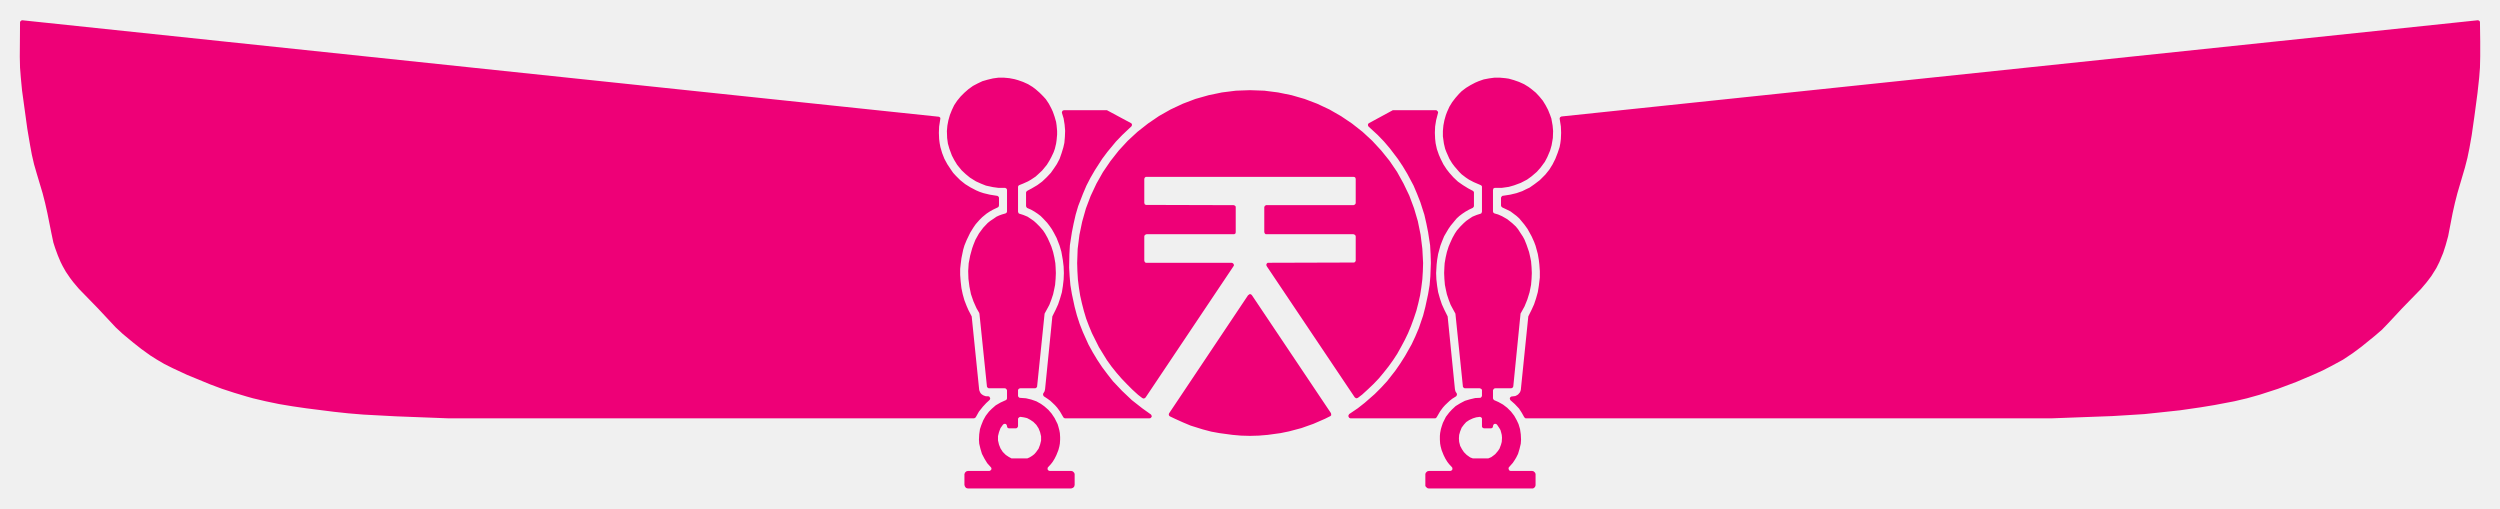
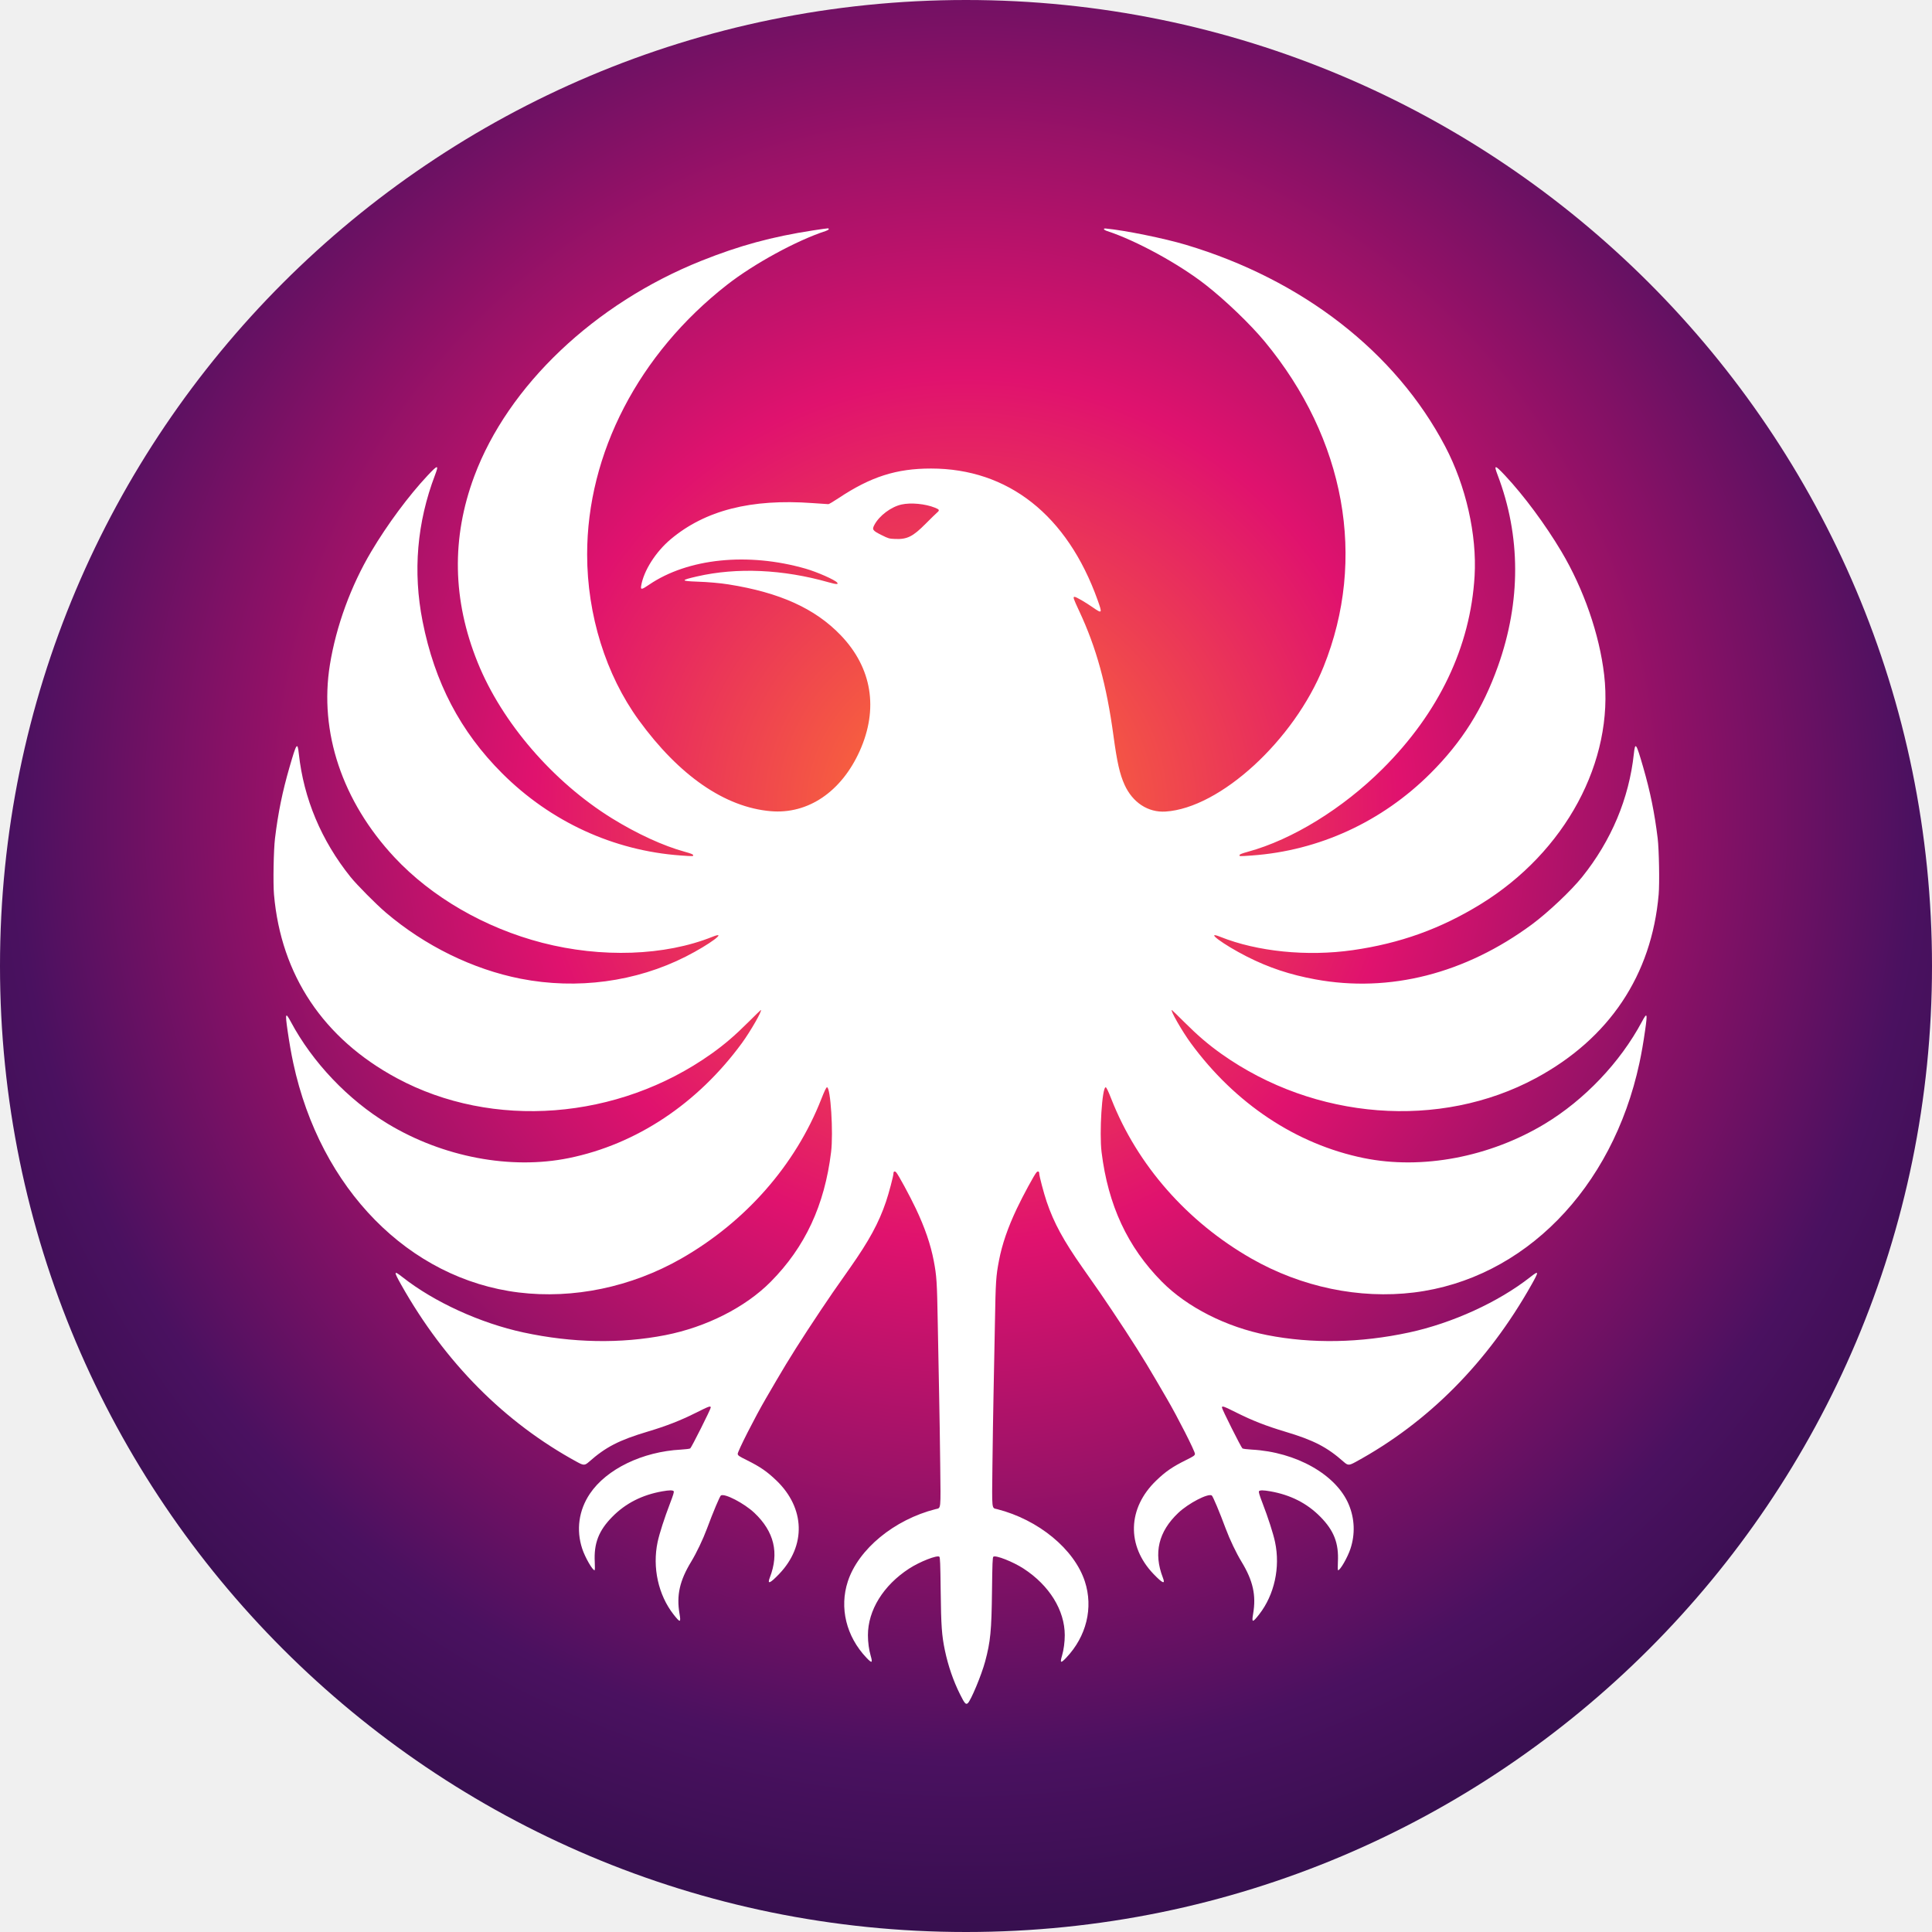
- <svg xmlns="http://www.w3.org/2000/svg" width="998" height="203" viewBox="0 0 998 203" fill="none">
-   <path fill-rule="evenodd" clip-rule="evenodd" d="M602.9 77.7L599.7 78.2L599.5 78.4L599.2 78.9V82L599.3 82.4L599.7 82.8L601.6 83.7L603 84.4L604.2 85.3L605.4 86.2L606.5 87.2L607.5 88.4L608.5 89.6L609.8 91.4L611.4 94.3L612.4 96.5L613 98.1L613.9 101.4L614.3 103.8L614.5 105.5L614.7 108.2V110.8L614.3 114.1L613.9 116.6L613.2 119.1L612.4 121.5L611.4 123.7L610.1 126.3L607.1 155.7L606.9 156.3L606.7 156.7L606 157.5L605.5 157.8L604.9 158.1L603.3 158.3L602.9 158.6L602.7 159L602.8 159.4L602.9 159.7L604.7 161.3L606.4 163.1L607.5 164.8L608.5 166.6L609 167H819L843.2 166.1L849.8 165.7L856.1 165.3L861.8 164.7L870.2 163.8L878.5 162.6L884 161.7L891.9 160.2L897 159L902 157.6L909.4 155.2L916.6 152.5L923.2 149.7L927.2 147.9L930.7 146.1L935.3 143.6L939.2 141L942.7 138.4L948 134.1L950.9 131.6L953.4 129L959 123L966.5 115.3L968.7 112.7L970.6 110.2L972.6 107L973.8 104.6L975.3 101L976.3 97.9L977.3 94.3L979.1 85L980 81L981 77.1L984 66.9L985 63L985.8 59.1L986.7 54L987.8 46.3L989 37.3L989.7 30.9L990 27L990.1 22.6V16.4L990 8.8L989.9 8.5L989.7 8.3L989.3 8.1H989L623.3 46.5L622.8 46.8L622.7 47L622.6 47.3L623.1 50.5L623.2 53L623.1 55.5L622.9 57.1L622.6 58.7L621.8 61.1L620.9 63.4L619.8 65.6L618.5 67.7L616.9 69.7L615.8 70.8L614.7 71.9L612.6 73.5L610.6 74.9L609.1 75.6L607.7 76.3L605.4 77.1L602.9 77.7ZM576 54.4L576.4 57.3L576.9 59.4L577.4 60.7L578.6 63.4L579.7 65.2L580.6 66.4L582.5 68.6L583.5 69.6L585.2 70.9L586.4 71.7L588.3 72.7L591.1 73.9L591.5 74.2L591.6 74.5V84.5L591.5 84.8L591.4 85.1L591.1 85.3L589.5 85.8L587.8 86.5L586.3 87.5L585.3 88.2L584.3 89.1L582.9 90.5L581.6 92L580.8 93.2L579.8 95L578.9 97L578.3 98.4L577.6 100.6L577.1 102.8L576.7 105.1L576.6 106.7L576.5 109L576.6 111.3L576.8 113.7L577.1 115.2L577.6 117.5L578.3 119.6L579.1 121.7L579.8 123L581 125.2L584 154.4L584.3 154.8L584.7 155H590.7L591 155.1L591.4 155.3L591.6 155.7V158L591.4 158.5L591 158.8L588.9 158.9L586.8 159.4L584.8 160L582.9 161L581.1 162.1L579.6 163.5L578.5 164.7L577.2 166.4L576.5 167.8L576 168.8L575.5 170.3L575.2 171.3L574.9 172.9L574.8 174V175.5L574.9 177.1L575.1 178.2L575.5 179.7L576.3 181.7L577 183.1L577.8 184.4L578.5 185.3L579.7 186.6L579.8 186.9V187.4L579.5 187.8L579 188H570.4L570 188.1L569.7 188.2L569.2 188.7L569 189.2V194L569.2 194.3L569.6 194.7L569.9 194.9L570.4 195H612L612.3 194.8L612.7 194.5L612.9 194.1L613 193.7V189.2L612.8 188.7L612.4 188.3L612.1 188.1L611.6 188H603L602.5 187.8L602.3 187.4L602.2 187L602.3 186.6L603.9 184.8L604.7 183.6L605.3 182.6L606 181.2L606.6 179.2L607.1 177.1L607.2 175.5L607.1 173.4L606.8 171.3L606.2 169.3L605.5 167.8L604.5 166L603.2 164.3L601.7 162.8L600 161.5L598.2 160.5L596.4 159.7L596.1 159.3L596 159V155.8L596.2 155.4L596.5 155.1L596.9 155H603.3L603.8 154.8L604.1 154.3L607 125.2L608.6 122.3L609.7 119.6L610.6 116.7L611.2 113.7L611.4 111.3L611.5 109L611.4 106.7L611.2 104.3L610.9 102.8L610.4 100.6L609.4 97.7L608.6 95.7L607.9 94.4L607.1 93.2L606 91.5L605.1 90.4L603.7 89.1L601.7 87.5L599.6 86.3L598 85.6L596.6 85.2L596.3 85L596.1 84.8L596 84.4V75.8L596.2 75.2L596.7 75H599.5L602.3 74.6L604.4 74L607.1 73L609.6 71.7L611.4 70.4L613.5 68.6L615 66.9L616.7 64.6L617.7 62.7L618.8 60.1L619.4 58L619.9 55.1L620 52.3L619.8 50.1L619.3 47.3L618.8 45.9L618 43.9L617 42L615.9 40.2L614.5 38.5L613.1 37L611.4 35.6L610.2 34.7L608.4 33.6L606.4 32.7L604.4 32L602.3 31.4L600.9 31.2L598.7 31H596.6L594.4 31.3L592.3 31.7L590.3 32.4L588.9 33L587 34L585.2 35.1L583.5 36.4L582.4 37.5L581 39.1L579.7 40.8L578.6 42.6L577.7 44.6L577.2 45.9L576.6 48L576.2 50.1L576 52.3V54.4ZM588 183L587.7 182.9L586.9 182.6L585.5 181.6L584.4 180.5L583.6 179.3L582.9 178L582.5 176.4L582.4 175L582.5 173.6L582.9 172.2L583.5 170.7L584.4 169.5L585.3 168.5L586.5 167.7L588 167L589.3 166.6L590.8 166.4L591.3 166.6L591.6 167V170.3L591.8 170.7L592.1 170.9L592.5 171H595.3L595.7 170.8L595.9 170.6L596.1 169.7L596.4 169.3L596.7 169.2H597.1L597.3 169.3L597.6 169.5L598.6 171L599 171.7L599.3 172.8L599.5 173.6L599.6 174.7L599.5 176.4L599.2 177.5L598.9 178.3L598.6 179.1L598 180L596.9 181.3L596 182L595.3 182.5L594.1 183H588ZM538.6 165.3L538.3 165.8V166.3L538.6 166.8L539.1 167H572.9L573.2 166.9L573.5 166.6L574.9 164.2L576 162.7L576.9 161.7L578.7 160L579.7 159.2L581.3 158.2L581.6 157.7V157.2L581 156.2L580.8 155.3L577.9 126.3L576.6 123.7L575.6 121.5L574.8 119.1L574.1 116.6L573.7 114.1L573.4 111.5L573.3 109L573.5 105.6L573.7 103.8L574.1 101.4L575 98.1L575.6 96.5L576.5 94.3L578.2 91.4L579.1 90.1L580.5 88.4L581.5 87.2L582.6 86.2L583.8 85.3L585 84.5L586.4 83.7L587.9 83L588.3 82.6L588.4 82.2V76.8L588.3 76.5L588 76.2L586.1 75.2L584 73.9L582 72.5L580.2 70.8L578.6 69L577.5 67.6L576.2 65.6L575.1 63.4L574.4 61.8L573.6 59.5L573.1 57.2L572.9 55.4L572.8 53L572.9 50.5L573.3 48L574.1 44.9L574 44.6L573.9 44.4L573.4 44H556L546.6 49.1L546.3 49.3L546.1 49.6V50.1L546.3 50.5L550 53.9L552.5 56.5L554.8 59.2L558 63.4L560 66.4L561.8 69.4L564.3 74.1L565.7 77.4L567 80.7L568.6 85.7L569.4 89.2L570.1 92.7L570.9 97.9L571.1 101.5L571.2 105L571 110.3L570.7 113.8L570.1 117.4L569 122.5L568.1 126L566.4 131L565 134.3L563.5 137.5L560.9 142.1L559 145.1L557 148L553.7 152.2L551.3 154.8L548.8 157.3L544.8 160.8L542 163L538.6 165.3ZM457.7 104.9H457.4L457.1 104.7L456.9 104.4L456.8 104V94.4L456.9 94L457.2 93.7L457.7 93.5H492.7L493.2 93.2L493.3 92.7V82.8V82.5L493.1 82.2L492.8 82L492.5 81.9L457.5 81.8L457 81.6L456.9 81.3L456.8 81V71.4L457 70.9L457.4 70.6H457.7H540.3L540.8 70.7L541.1 71L541.2 71.5V81L541.1 81.4L540.8 81.7L540.3 81.9H505.4L504.9 82.2L504.7 82.7V92.6L504.8 93L505 93.3L505.3 93.5H505.6H540.3L540.8 93.7L541.1 94L541.2 94.4V104.1L541 104.5L540.6 104.8L506.4 104.9H506.1L505.8 105.1L505.6 105.4L505.5 105.8L505.7 106.3L540.8 158.6L541.2 158.9L541.6 159L542.1 158.8L543.8 157.5L546.1 155.4L548.3 153.3L550.4 151.1L552.4 148.7L554.3 146.3L556.1 143.8L557.8 141.2L559.3 138.5L560.8 135.7L562.1 133L563.3 130.1L564.4 127.1L565.4 124.1L566.2 121L566.9 117.9L567.4 114.7L567.8 111.5L568 108.3L568.1 105L567.8 99.3L567.1 93.7L566 88.3L564.5 83.2L562.6 78.1L560.3 73.3L557.7 68.6L554.7 64.2L551.4 60.1L547.8 56.2L543.9 52.6L539.7 49.3L535.4 46.4L530.7 43.7L525.8 41.4L520.8 39.5L515.6 38L510.2 36.9L504.7 36.2L499 36L493.4 36.2L487.8 36.9L482.5 38L477.2 39.5L472.2 41.4L467.3 43.7L462.7 46.3L458.3 49.3L454.1 52.6L450.2 56.2L446.6 60.1L443.3 64.3L440.3 68.7L437.7 73.3L435.4 78.2L433.5 83.2L432 88.5L430.9 93.8L430.2 99.4L430 105L430.1 108.3L430.3 111.6L430.7 114.8L431.2 118L431.9 121.1L432.7 124.2L433.6 127.2L434.7 130.1L435.9 133L437.3 135.8L438.7 138.6L440.3 141.2L441.9 143.8L443.7 146.3L445.7 148.8L447.7 151.1L449.8 153.3L452 155.5L454.3 157.6L456 158.9L456.5 159.1L456.9 159L457.3 158.7L492.4 106.3L492.6 105.9L492.5 105.5L492.3 105.2L492 105L491.7 104.9H457.7ZM472.2 168.6L475.3 169.9L480.1 171.4L483.5 172.3L486.8 172.9L492 173.6L495.4 173.9L499 174L502.5 173.9L506.1 173.6L511.2 172.9L514.6 172.2L519.5 170.9L524.3 169.2L528.9 167.2L531.1 166.1L531.4 165.8V165.3L531.3 164.9L499.8 117.9L499.4 117.5L498.9 117.4L498.6 117.6L498.2 117.9L466.7 165L466.6 165.3V165.6L466.7 165.9L467 166.2L469.1 167.2L472.2 168.6ZM410.2 76.1L409.8 76.4L409.6 76.8V82.2L409.7 82.6L410 83L411.6 83.7L413 84.5L414.2 85.3L415.4 86.2L416.5 87.3L418 88.9L419 90.2L419.9 91.5L420.7 92.9L421.8 95L423 98.1L423.7 100.5L424 102.2L424.3 103.9L424.6 106.4L424.7 109L424.6 111.6L424.3 114.2L423.9 116.7L423.2 119.1L422.4 121.5L421.4 123.7L420.1 126.3L417.2 155.3L417 156.2L416.4 157.2V157.6L416.5 157.9L416.7 158.2L418.2 159.2L419.3 160L421.1 161.7L422 162.7L423.1 164.2L424.5 166.6L424.7 166.8L425.1 167H458.9L459.3 166.9L459.6 166.6L459.8 166.2L459.7 165.9L459.5 165.5L456 163L451.8 159.7L447.9 156L444.3 152.2L442.1 149.4L440 146.6L438 143.6L436.2 140.6L434.5 137.5L432.3 132.6L431 129.3L429.9 125.9L429 122.5L427.9 117.4L427.3 113.8L427 110.3L426.8 106.8L426.9 101.5L427.1 97.9L427.9 92.7L428.6 89.2L429.4 85.7L430.4 82.3L432.3 77.4L433.7 74.1L435.3 71L437.1 67.9L440 63.4L442.1 60.6L445.5 56.5L448 53.9L451.7 50.4L451.9 49.9L451.8 49.4L451.4 49.1L441.9 44H424.8L424.3 44.1L424 44.5L423.9 45L424.6 47.3L425 49.8L425.2 52.2L425.1 54.7L424.9 57L424.5 58.8L423.8 61.1L423 63.4L421.9 65.5L420.9 67L419.5 69L417.8 70.8L416 72.5L414.1 73.9L411.9 75.2L410.2 76.1ZM390.9 124.9L391 125.3L394 154.4L394.3 154.8L394.7 155H401.1L401.5 155.1L401.8 155.4L402 155.8V159L401.9 159.4L401.6 159.7L399.4 160.7L397.5 161.8L395.9 163.2L394.8 164.3L393.5 166L392.5 167.8L391.7 169.8L391.2 171.3L390.9 173.4L390.8 175.5L390.9 177.1L391.4 179.2L392 181.2L393 183.1L394.1 184.9L395.7 186.7L395.8 187.1L395.7 187.5L395.4 187.8L395 188H386.4L386 188.1L385.7 188.2L385.2 188.7L385 189.3V193.6L385.2 194.2L385.4 194.5L385.7 194.8L386 194.9L386.4 195H427.6L428.2 194.8L428.5 194.6L428.8 194.3L429 193.6V189.2L428.8 188.7L428.4 188.3L428.1 188.1L427.6 188H419L418.5 187.8L418.2 187.4V186.9L418.3 186.6L419.5 185.3L420.2 184.4L421 183.1L421.7 181.7L422.5 179.7L422.9 178.2L423.1 177.1L423.2 175.5V174.5L423.1 172.9L422.9 171.8L422.5 170.3L422.2 169.3L421.5 167.9L421 166.9L419.8 165.1L418.5 163.6L416.9 162.2L415.5 161.2L413.7 160.2L411.7 159.5L409.6 159L407 158.8L406.6 158.5L406.4 158.1V155.7L406.6 155.3L406.9 155.1L407.3 155H413.3L413.7 154.8L414 154.4L417 125.2L418.2 123L418.9 121.7L419.7 119.6L420.4 117.5L420.9 115.2L421.2 113.7L421.4 111.3L421.5 109L421.4 106.7L421.3 105.1L420.9 102.8L420.4 100.6L419.7 98.4L419.1 97L418.2 95L417.2 93.2L416.4 92L415.1 90.5L413.7 89.1L412.7 88.2L411.7 87.5L410.2 86.5L408.5 85.8L406.9 85.3L406.6 85.1L406.5 84.8L406.4 84.5V74.5L406.6 74.1L406.9 73.9L408.4 73.3L410.4 72.4L411.6 71.7L413.4 70.5L414.5 69.5L416 68.1L417.9 65.8L419 64L419.7 62.7L420.6 60.8L421.1 59.4L421.6 57.3L421.8 55.9L422 53.7V52.3L421.8 50.1L421.6 48.7L421 46.6L420.3 44.6L419.7 43.3L418.7 41.4L417.5 39.6L416.5 38.5L415 37L413.4 35.6L412.2 34.7L410.4 33.6L408.4 32.7L406.4 32L405 31.6L402.9 31.2L400.7 31H398.6L396.4 31.3L394.3 31.8L392.2 32.4L390.3 33.3L388.4 34.3L386.6 35.6L385 37L383.5 38.5L382.1 40.2L380.9 42L380 43.9L379.2 45.9L378.6 48L378.2 50.1L378 52.3L378.1 55.1L378.4 57.3L379 59.4L380 62.1L381 64L382.1 65.8L383.9 68L385.5 69.5L387.2 70.9L389.6 72.4L391.6 73.3L393.6 74.1L396.4 74.7L398.6 75H401.3L401.8 75.3L402 75.7V84.4L401.9 84.8L401.7 85L401.4 85.2L400 85.6L398.9 86L397.8 86.5L396.8 87.2L395.3 88.2L394.3 89L392.5 90.9L390.8 93.2L389.4 95.7L388.6 97.7L388.1 99.1L387.3 102L386.7 105.1L386.5 108.2L386.6 111.3L387 114.4L387.6 117.4L388.6 120.3L389.8 123L390.9 124.9ZM400.4 169.5L400.7 169.3L400.9 169.2H401.3L401.6 169.3L401.9 169.7L402.1 170.6L402.3 170.8L402.7 171H405.5L405.9 170.9L406.2 170.6L406.4 170.2V167.1L406.8 166.6L407.3 166.4L408.7 166.6L410 166.9L411.3 167.6L412.5 168.4L413.7 169.6L414.6 171L415.2 172.5L415.6 174.2V175.9L415.2 177.5L414.6 179.1L413.6 180.5L412.9 181.3L412 182L411 182.6L410.1 183H403.8L402.7 182.4L401.5 181.6L400.3 180.4L399.4 179L398.8 177.5L398.4 175.8V174.1L398.8 172.5L399.4 170.9L400.4 169.5ZM8 8.7L7.9 22.7L8 27L8.3 30.9L8.8 36.1L9.5 41.2L10.9 51.4L12 57.9L12.7 61.7L13.6 65.6L14.7 69.4L17 77.1L18 81L18.9 85L20.5 93L21.3 96.8L22 99L23.1 102L24.2 104.6L25 106.2L26.3 108.5L28 111L29.3 112.7L31.5 115.3L39 123L46.2 130.7L49 133.3L53.1 136.7L56.4 139.3L60 141.9L62.7 143.6L65.6 145.3L69 147L74.8 149.7L79.2 151.5L83.8 153.4L88.6 155.2L93.5 156.8L98.5 158.3L101 159L106.1 160.2L111.4 161.3L116.8 162.2L122.3 163L133.4 164.4L139 165L145 165.5L158.1 166.2L179 167H388.8L389.1 166.9L389.5 166.6L390.8 164.3L392.4 162.3L393.7 160.9L395 159.7L395.2 159.4L395.3 159.1L395.2 158.8L395.1 158.6L394.9 158.3L394.5 158.2H393.6L393 158L392.5 157.8L391.9 157.4L391.5 157L391.2 156.5L390.9 155.7L387.9 126.3L386.6 123.8L385.9 122.2L385 119.9L384.3 117.4L383.8 115L383.5 112.4L383.3 109.8V107.3L383.5 105.5L383.8 103.1L384.5 99.7L385 98L385.9 95.8L387.3 92.9L388.6 90.8L389.5 89.5L391 87.8L392.1 86.7L393.8 85.3L395 84.5L396.4 83.7L398.3 82.8L398.6 82.6L398.8 82V78.9L398.6 78.5L398.2 78.2L395.1 77.7L392.6 77.1L391.1 76.6L389.7 76L387.4 74.8L385.3 73.5L383.3 71.9L381.6 70.2L380.5 69L379.6 67.7L378.2 65.6L377 63.4L376.1 61.1L375.4 58.7L375.1 57.1L374.9 55.5L374.8 53L374.9 50.5L375.4 47.3L375.3 46.9L374.8 46.6L9 8.1H8.7L8.4 8.3L8.2 8.5L8 8.7Z" fill="#EE0077" />
+ <svg xmlns="http://www.w3.org/2000/svg" viewBox="0 0 512 512" role="img" aria-label="Fearless">
+   <defs>
+     <radialGradient id="g" cx="50%" cy="42%" r="74%">
+       <stop offset="0" stop-color="#ff7a2e" />
+       <stop offset="0.3" stop-color="#e0126e" />
+       <stop offset="0.66" stop-color="#4a1160" />
+       <stop offset="1" stop-color="#120a2e" />
+     </radialGradient>
+   </defs>
+   <circle cx="256" cy="256" r="256" fill="url(#g)" />
+   <g transform="translate(54.126 54.126) scale(0.78857)">
+     <g fill="#fff">
+       <path fill-rule="evenodd" d="M 204.6 8.79 C 190.69 10.94 179.85 13.89 166.98 19.04 C 131.15 33.39 102.09 60.99 90.74 91.43 C 83.03 112.14 83.41 133.03 91.9 154.02 C 100.05 174.19 117.22 194.1 137.02 206.37 C 145.43 211.57 154.27 215.63 161.46 217.6 C 163.43 218.14 164.25 218.46 164.3 218.72 C 164.39 219.16 164.37 219.16 160.16 218.86 C 137.55 217.25 116.41 207.52 100.09 191.22 C 86.07 177.21 77.43 160.7 73.38 140.18 C 70.08 123.48 71.49 106.94 77.56 91 C 78.91 87.46 78.52 87.48 75.09 91.14 C 68.74 97.9 61.53 107.62 56.14 116.7 C 49.28 128.24 44.33 141.79 42.23 154.75 C 38.57 177.35 46.39 200.68 63.91 219.46 C 76.43 232.87 94.33 243.22 113.6 248.2 C 133.5 253.34 154.79 252.6 170.75 246.2 C 176.25 243.99 169.86 248.75 161.86 252.82 C 145.11 261.33 125.28 263.99 106.32 260.27 C 90.25 257.11 74.15 249.21 61.04 238.05 C 57.76 235.26 51.32 228.76 49.17 226.09 C 39.34 213.84 33.42 199.73 31.79 184.71 C 31.34 180.54 31.02 181 28.66 189.17 C 26.26 197.48 24.82 204.52 23.78 213.11 C 23.31 216.93 23.11 228.16 23.44 231.96 C 25.8 259.07 40.04 280.38 64.68 293.67 C 96.92 311.05 139.02 307.81 170.4 285.53 C 174.81 282.4 178.36 279.35 182.92 274.8 C 185.13 272.59 186.99 270.79 187.04 270.79 C 187.68 270.79 183.63 277.87 180.71 281.88 C 165.79 302.26 145.23 315.92 122.53 320.55 C 102.99 324.53 80.26 320.23 61.71 309.04 C 48.37 300.99 36.37 288.38 29.08 274.72 C 27.31 271.42 27.16 271.82 28 277.67 C 28.6 281.81 29.23 285.42 29.92 288.62 C 39 330.9 68.77 361.18 105.7 365.72 C 124.04 367.97 143.51 363.91 160.28 354.34 C 181.88 342 198.67 322.9 207.36 300.74 C 208.47 297.93 209.03 296.76 209.29 296.76 C 210.49 296.74 211.46 312.03 210.66 318.54 C 208.47 336.41 201.95 350.42 190.38 362.11 C 181.9 370.68 168.74 377.35 154.97 380.05 C 139.95 382.99 123.73 382.69 107.31 379.16 C 92.78 376.03 77.27 368.94 66.61 360.55 C 63.66 358.23 63.61 358.54 66.18 363.11 C 80.91 389.25 100.9 409.39 125.31 422.69 C 127.49 423.88 127.89 423.87 129.27 422.66 C 134.92 417.65 139.39 415.35 149.1 412.45 C 155.26 410.61 159.98 408.77 165.08 406.22 C 169.74 403.89 170.21 403.72 170.21 404.41 C 170.21 404.95 163.76 417.8 163.33 418.12 C 163.14 418.26 161.75 418.43 160.22 418.52 C 147.25 419.21 135.17 425.07 129.6 433.35 C 125.86 438.91 124.94 445.52 127.03 451.85 C 127.99 454.74 130.47 459.07 131.17 459.07 C 131.3 459.07 131.33 457.99 131.24 456.31 C 130.91 450 132.57 445.73 137.14 441.1 C 141.61 436.56 147.15 433.74 153.96 432.54 C 156.32 432.13 157.44 432.12 157.76 432.5 C 157.94 432.72 157.63 433.75 156.57 436.51 C 154.63 441.56 152.97 446.74 152.36 449.59 C 150.56 458.12 152.58 467.34 157.7 473.9 C 159.95 476.78 160.25 476.75 159.73 473.73 C 158.66 467.49 159.76 462.58 163.65 456.18 C 165.43 453.24 167.59 448.73 168.95 445.08 C 171.03 439.47 173.27 434.16 173.64 433.93 C 174.9 433.15 181.46 436.56 184.87 439.77 C 191.55 446.08 193.27 453.27 190.07 461.53 C 189.15 463.92 190.1 463.56 193.19 460.34 C 202.32 450.83 201.95 438.19 192.28 428.9 C 189.12 425.87 186.84 424.3 182.31 422.05 C 179.71 420.76 179.35 420.51 179.28 419.97 C 179.2 419.21 185.16 407.47 188.72 401.39 C 189.3 400.4 190.93 397.6 192.34 395.18 C 196.46 388.11 200.65 381.48 207.18 371.7 C 210.47 366.78 211.31 365.57 217.08 357.37 C 223.45 348.3 226.7 342.32 229.11 335.21 C 230.08 332.37 231.61 326.55 231.62 325.72 C 231.62 325.02 232.04 324.84 232.53 325.34 C 233.2 326.03 237.1 333.22 239.15 337.54 C 242.17 343.91 244.1 349.54 245.15 355 C 246.14 360.2 246.26 361.99 246.51 375.99 C 246.64 383.5 246.85 394.32 246.97 400.04 C 247.09 405.75 247.26 416.52 247.34 423.97 C 247.51 439.22 247.64 438.06 245.77 438.53 C 231.86 442.07 219.84 451.98 216.29 462.81 C 213.39 471.67 215.74 481.3 222.55 488.48 C 224.4 490.43 224.69 490.28 223.96 487.77 C 223.39 485.84 223.04 483.22 223.04 480.9 C 223.04 472.52 228.21 464.15 236.87 458.52 C 240.45 456.19 246.29 453.9 247.04 454.52 C 247.3 454.74 247.38 456.76 247.49 465.9 C 247.63 477.82 247.86 480.99 248.91 486.01 C 250.02 491.25 251.74 496.26 254.03 500.83 C 255.53 503.84 255.93 504.3 256.59 503.76 C 257.61 502.92 261.23 494.24 262.44 489.71 C 264.23 483.01 264.58 479.48 264.74 465.9 C 264.85 456.76 264.93 454.74 265.19 454.52 C 265.94 453.9 271.77 456.19 275.36 458.52 C 284.01 464.15 289.19 472.52 289.19 480.9 C 289.19 483.22 288.84 485.84 288.27 487.77 C 287.53 490.28 287.83 490.43 289.67 488.48 C 296.49 481.3 298.84 471.67 295.94 462.81 C 292.39 451.98 280.36 442.07 266.45 438.53 C 264.59 438.06 264.71 439.22 264.88 423.97 C 264.97 416.52 265.13 405.75 265.25 400.04 C 265.37 394.32 265.58 383.5 265.72 375.99 C 265.96 361.99 266.08 360.2 267.08 355 C 268.12 349.54 270.06 343.91 273.08 337.54 C 275.12 333.22 279.03 326.03 279.7 325.34 C 280.18 324.84 280.61 325.02 280.61 325.72 C 280.61 326.55 282.15 332.37 283.11 335.21 C 285.52 342.32 288.78 348.3 295.15 357.37 C 300.91 365.57 301.75 366.78 305.04 371.7 C 311.58 381.48 315.77 388.11 319.88 395.18 C 321.29 397.6 322.92 400.4 323.5 401.39 C 327.06 407.47 333.03 419.21 332.94 419.97 C 332.88 420.51 332.52 420.76 329.92 422.05 C 325.39 424.3 323.1 425.87 319.95 428.9 C 310.27 438.19 309.91 450.83 319.03 460.34 C 322.13 463.56 323.08 463.92 322.15 461.53 C 318.96 453.27 320.68 446.08 327.36 439.77 C 330.76 436.56 337.32 433.15 338.59 433.93 C 338.96 434.16 341.2 439.47 343.28 445.08 C 344.64 448.73 346.79 453.24 348.58 456.18 C 352.47 462.58 353.56 467.49 352.49 473.73 C 351.97 476.75 352.27 476.78 354.52 473.9 C 359.64 467.34 361.67 458.12 359.86 449.59 C 359.26 446.74 357.59 441.56 355.65 436.51 C 354.59 433.75 354.29 432.72 354.47 432.5 C 354.79 432.12 355.91 432.13 358.26 432.54 C 365.08 433.74 370.62 436.56 375.09 441.1 C 379.66 445.73 381.32 450 380.98 456.31 C 380.9 457.99 380.92 459.07 381.05 459.07 C 381.76 459.07 384.24 454.74 385.2 451.85 C 386.82 446.93 386.63 441.76 384.64 436.99 C 380.46 426.96 366.98 419.32 352 418.52 C 350.48 418.43 349.08 418.26 348.9 418.12 C 348.46 417.8 342.02 404.95 342.02 404.41 C 342.02 403.72 342.48 403.89 347.15 406.22 C 352.25 408.77 356.97 410.61 363.12 412.45 C 372.83 415.35 377.31 417.65 382.96 422.66 C 384.33 423.87 384.74 423.88 386.91 422.69 C 411.33 409.39 431.32 389.25 446.04 363.11 C 448.62 358.54 448.57 358.23 445.62 360.55 C 434.95 368.94 419.44 376.03 404.91 379.16 C 388.5 382.69 372.28 382.99 357.25 380.05 C 343.48 377.35 330.33 370.68 321.84 362.11 C 310.28 350.42 303.76 336.41 301.56 318.54 C 300.77 312.03 301.73 296.74 302.94 296.76 C 303.19 296.76 303.76 297.93 304.86 300.74 C 313.56 322.9 330.34 342 351.95 354.34 C 368.72 363.91 388.19 367.97 406.53 365.72 C 443.46 361.18 473.22 330.9 482.31 288.62 C 483 285.42 483.63 281.81 484.22 277.67 C 485.06 271.82 484.92 271.42 483.15 274.72 C 475.85 288.38 463.86 300.99 450.52 309.04 C 431.96 320.23 409.24 324.53 389.69 320.55 C 366.99 315.92 346.44 302.26 331.52 281.88 C 328.59 277.87 324.54 270.79 325.18 270.79 C 325.24 270.79 327.09 272.59 329.3 274.8 C 333.87 279.35 337.42 282.4 341.83 285.53 C 373.21 307.81 415.31 311.05 447.54 293.67 C 472.18 280.38 486.42 259.07 488.78 231.96 C 489.11 228.16 488.91 216.93 488.45 213.11 C 487.4 204.52 485.97 197.48 483.57 189.17 C 481.21 181 480.89 180.54 480.44 184.71 C 478.81 199.73 472.88 213.84 463.06 226.09 C 459.37 230.68 451.62 238 446.22 242 C 423.75 258.6 398.31 265.07 373.44 260.5 C 364.86 258.93 357.69 256.54 350.37 252.82 C 342.37 248.75 335.98 243.99 341.47 246.2 C 353.87 251.17 370.63 252.86 385.93 250.68 C 401.84 248.41 415.46 243.52 428.96 235.22 C 457.43 217.7 473.85 187.2 470.46 158.13 C 468.88 144.57 463.59 129.32 456.09 116.7 C 450.69 107.62 443.48 97.9 437.14 91.14 C 433.71 87.48 433.31 87.46 434.66 91 C 442.47 111.5 442.52 133.48 434.79 155.21 C 429.68 169.57 422.71 180.65 412.13 191.22 C 395.81 207.52 374.68 217.25 352.06 218.86 C 347.85 219.16 347.84 219.16 347.93 218.72 C 347.98 218.46 348.8 218.14 350.77 217.6 C 365.66 213.53 382.58 203.11 396 189.75 C 414.95 170.87 425.52 148.71 426.92 124.94 C 427.73 111.07 424 94.63 417.03 81.37 C 400.38 49.69 369.08 25.35 329.9 13.63 C 322.67 11.47 309.4 8.77 302.98 8.16 C 301.94 8.07 302.25 8.63 303.46 9.02 C 313.17 12.2 327.45 19.99 336.48 27.04 C 343.14 32.23 351.58 40.34 356.39 46.15 C 383.48 78.89 390.76 119.14 376.17 155.42 C 366.22 180.18 341.4 202.92 323.05 204.1 C 317.19 204.47 311.98 201.06 309.28 195.08 C 307.66 191.49 306.77 187.55 305.55 178.56 C 303.23 161.49 299.81 149.04 294.05 136.73 C 292.04 132.42 291.88 131.94 292.49 131.94 C 293 131.94 296.06 133.71 298.6 135.47 C 301.78 137.68 301.85 137.57 300.24 133.04 C 290.03 104.5 270.18 88.82 244.23 88.82 C 232.59 88.82 224.01 91.57 213.23 98.73 C 211.53 99.86 209.97 100.79 209.76 100.79 C 209.55 100.79 207.15 100.63 204.41 100.43 C 183.77 98.93 168.34 102.86 156.76 112.58 C 151.68 116.85 147.63 123.25 146.83 128.28 C 146.61 129.61 147.02 129.55 149.42 127.91 C 162.48 118.98 182.73 116.9 202.16 122.49 C 205.94 123.58 211.94 126.22 212.69 127.14 C 213.26 127.81 212.43 127.79 209.83 127.05 C 194.47 122.69 179.06 122 165.65 125.07 C 160.03 126.35 160.03 126.63 165.64 126.83 C 169.27 126.95 173.38 127.31 176.13 127.75 C 193.4 130.48 205.25 135.84 213.9 144.84 C 224.41 155.79 226.66 169.57 220.27 183.77 C 214.08 197.49 202.87 205.06 190.34 203.97 C 174.96 202.64 159.61 192.04 146.03 173.37 C 134.98 158.18 128.69 138.02 128.68 117.72 C 128.65 83.73 146.04 50.22 175.74 27.04 C 184.77 19.99 199.05 12.2 208.77 9.02 C 209.82 8.68 210.23 8.22 209.59 8.1 C 209.48 8.08 207.23 8.39 204.6 8.79 M 234.33 100.91 C 230.82 101.69 226.87 104.65 225.22 107.74 C 224.36 109.35 224.59 109.68 227.68 111.21 C 229.94 112.34 230.16 112.4 232.16 112.49 C 236.23 112.66 238.14 111.71 242.45 107.36 C 244.13 105.67 245.84 104 246.25 103.65 C 247.21 102.84 247.11 102.6 245.56 101.98 C 242.3 100.67 237.47 100.21 234.33 100.91" />
+     </g>
+   </g>
</svg>
